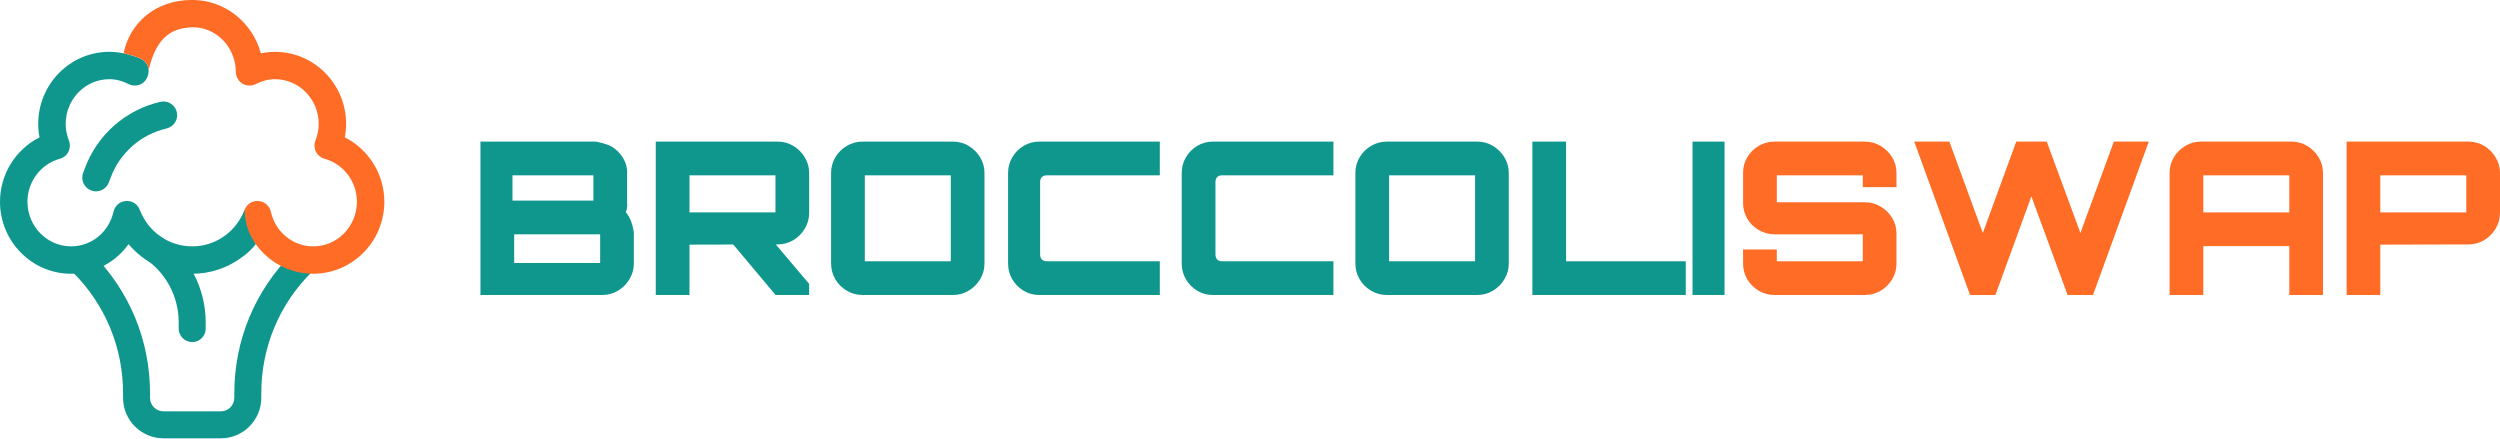
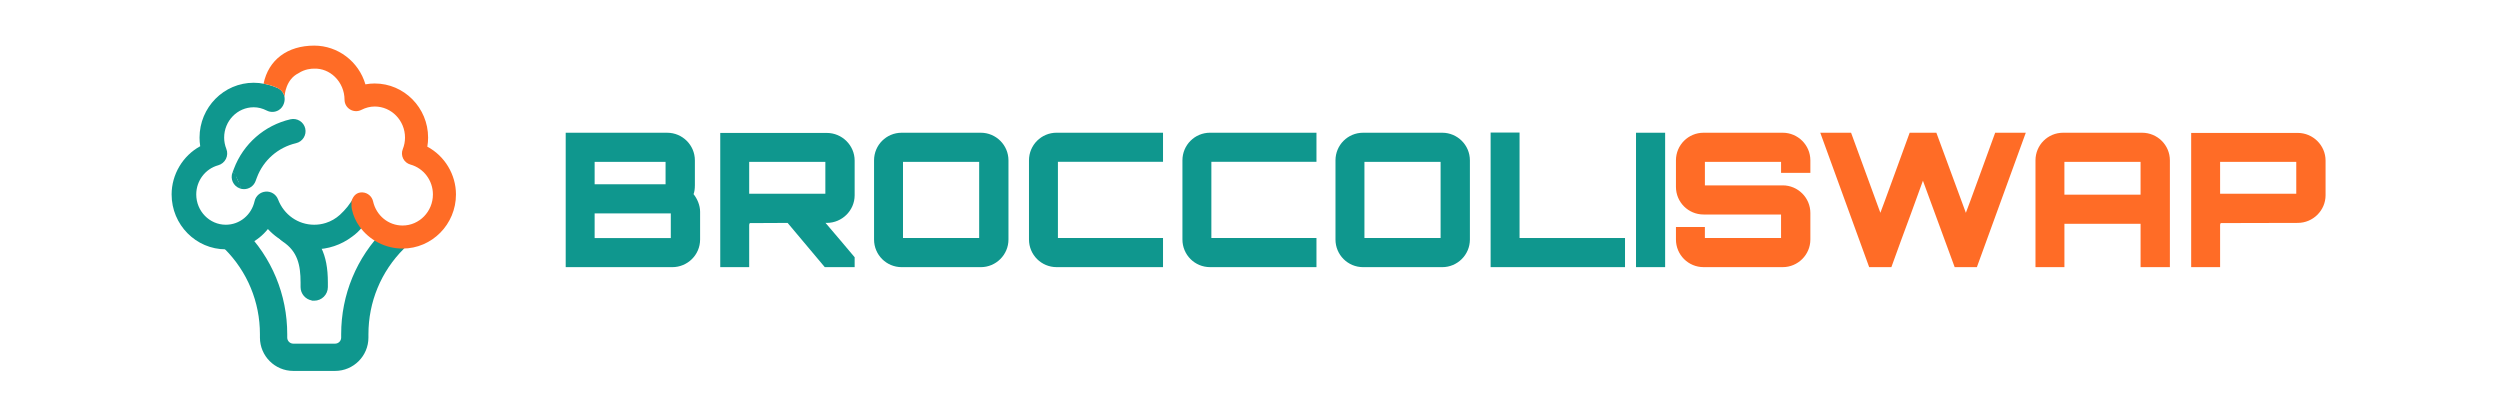
- <svg xmlns="http://www.w3.org/2000/svg" id="a" viewBox="0 0 1434.74 251.54">
+ <svg xmlns="http://www.w3.org/2000/svg" id="a" width="1500" height="250" viewBox="0 0 1500 250">
  <defs>
    <clipPath id="b">
-       <rect x="38.7" y="140.28" width="143.18" height="111.26" style="fill:none; stroke-width:0px;" />
+       <rect x="130.55" y="133.63" width="117.13" height="91.06" style="fill:none; stroke-width:0px;" />
    </clipPath>
    <clipPath id="c">
-       <rect x="69.66" width="150.92" height="157.7" style="fill:none; stroke-width:0px;" />
+       <polygon points="154.9 25.31 275.74 26.18 275.74 151.56 154.9 151.56 154.9 25.31" style="fill:none; stroke-width:0px;" />
    </clipPath>
  </defs>
  <g style="clip-path:url(#b);">
-     <path d="m126.73,251.54h-32.89c-12.81,0-23.22-10.42-23.22-23.22v-2.65c0-26.17-10.18-50.78-28.69-69.28-3.02-3.02-3.02-7.92,0-10.95,3.02-3.02,7.92-3.02,10.94,0,21.43,21.43,33.23,49.92,33.23,80.23v2.65c0,4.27,3.48,7.74,7.74,7.74h32.89c4.27,0,7.74-3.48,7.74-7.74v-2.65c0-30.3,11.8-58.8,33.23-80.23,3.02-3.02,7.92-3.02,10.94,0,3.02,3.02,3.02,7.92,0,10.95-18.5,18.5-28.69,43.11-28.69,69.28v2.65c0,12.81-10.42,23.22-23.22,23.22Z" style="fill:#0f978e; stroke-width:0px;" />
+     <path d="m241.94,138.42c-1.55-1.55-3.54-1.97-5.51-2.44-2.13-.5-4.15.17-5.7,1.71-16.79,16.79-26.03,39.1-26.03,62.85v2.02c0,2-1.63,3.63-3.63,3.63h-25.1c-2,0-3.63-1.63-3.63-3.63v-2.02c0-23.74-9.24-46.06-26.03-62.85-1.55-1.55-3.6-2.4-5.79-2.4s-4.24.85-5.79,2.4c-3.19,3.2-3.19,8.39,0,11.58,13.69,13.68,21.23,31.89,21.23,51.26v2.02c0,11.03,8.97,20,20,20h25.1c11.03,0,20-8.97,20-20v-2.02c0-19.37,7.54-37.57,21.23-51.27,3.19-3.2,2.82-7.67-.37-10.86Z" style="fill:#0f978e; stroke-width:0px;" />
  </g>
-   <path d="m110.29,196.31c-4.27,0-7.74-3.45-7.74-7.71v-3.64c0-14.83-7.39-28.6-19.76-36.83-3.56-2.36-4.51-7.15-2.14-10.69,2.36-3.54,7.17-4.5,10.73-2.14,16.69,11.09,26.66,29.66,26.66,49.67v3.64c0,4.27-3.47,7.72-7.74,7.72h0Z" style="fill:#0f978e; stroke-width:0px;" />
-   <path d="m52.32,109.32c4.08,1.52,8.62-.53,10.14-4.61l1.09-2.9c5.31-14.14,17.29-24.64,32.04-28.08,4.24-.99,6.86-5.21,5.88-9.43-.98-4.22-5.23-6.84-9.46-5.87-19.89,4.63-36.04,18.79-43.21,37.87l-1.09,2.9c-1.53,4.07.54,8.59,4.62,10.12h0Z" style="fill:#0f978e; stroke-width:0px;" />
-   <path d="m140.39,120.37c-.69,1.78-1.68,3.9-3.12,6.14-1.86,2.89-3.88,5.05-5.54,6.59-2.25,2.03-6.18,5.03-11.83,6.81-3.05.97-6.27,1.47-9.6,1.47-13.38,0-25.19-8.24-30.1-21.01-1.24-3.23-4.4-5.3-7.94-5.02-3.47.25-6.36,2.74-7.11,6.12-2.63,11.73-12.63,19.91-24.35,19.91-13.81,0-25.04-11.5-25.04-25.63,0-11.49,7.63-21.63,18.57-24.63,2.16-.59,3.95-2.07,4.95-4.06,1-2,1.1-4.32.28-6.39-1.23-3.13-1.86-6.35-1.86-9.58,0-14.14,11.23-25.64,25.04-25.64,3.71,0,7.42.93,11.05,2.78,2.44,1.25,5.35,1.14,7.69-.29,3.47-2.13,3.75-6.16,3.77-6.68.04-.69.12-2.55-1.05-4.5-1.04-1.75-2.52-2.62-3.16-2.94-1.89-.85-4.07-1.67-6.53-2.35-1.26-.35-2.47-.63-3.62-.86-2.69-.58-5.41-.87-8.15-.87-22.5,0-40.8,18.56-40.8,41.35,0,2.61.25,5.19.74,7.74C9.02,85.71,0,99.94,0,115.76c0,22.8,18.3,41.35,40.8,41.35,13.45,0,25.52-6.53,32.98-17,8.94,10.64,22.11,17,36.52,17,10.63,0,20.58-3.48,28.67-9.57,1.27-.89,2.67-2,4.11-3.35,1.51-1.42,2.74-2.81,3.73-4.07" style="fill:#0f978e; stroke-width:0px;" />
+   <path d="m179.14,134.11c-7.2-4.77-10.39-2.31-11.65-.42-1.22,1.82-1.65,4-1.22,6.14.43,2.14,1.67,3.98,3.49,5.19,8.78,5.84,10.58,14,10.58,24.44v2.78c0,4,2.9,7.34,6.71,8.03l.07.15h1.41c4.52,0,8.19-3.67,8.19-8.17v-2.78c0-17.04-4.93-26.95-17.58-35.36Z" style="fill:#0f978e; stroke-width:0px;" />
+   <path d="m144.28,111.74c3.11,1.16,6.58-.4,7.74-3.52l.83-2.21c4.05-10.79,13.2-18.81,24.45-21.43,3.24-.76,5.24-3.98,4.49-7.2s-3.99-5.22-7.22-4.48c-15.18,3.53-27.51,14.34-32.98,28.9l-.83,2.21" style="fill:#0f978e; stroke:#0f978e; stroke-miterlimit:10; stroke-width:.91px;" />
+   <path d="m146.39,113.49c-.86,0-1.73-.15-2.58-.47l.96-2.57c2.4.89,5.09-.32,5.98-2.71l.83-2.22c4.21-11.22,13.72-19.55,25.42-22.28,2.49-.58,4.04-3.07,3.47-5.55-.58-2.48-3.08-4.03-5.58-3.46-14.73,3.43-26.69,13.92-32,28.05l-.83,2.21-2.56-.96.83-2.21c5.63-14.99,18.33-26.12,33.95-29.75,3.98-.91,7.95,1.56,8.86,5.5.92,3.95-1.55,7.92-5.51,8.84-10.81,2.52-19.59,10.22-23.48,20.58l-.83,2.21c-1.1,2.96-3.92,4.79-6.92,4.79Z" style="fill:#0f978e; stroke-width:0px;" />
+   <path d="m140.76,104.01c-1.17,3.11.41,6.56,3.53,7.72" style="fill:#0f978e; stroke:#0f978e; stroke-miterlimit:10; stroke-width:2.74px;" />
+   <path d="m208.48,124.06c-1.28,1.62-2.97,3.39-4.51,4.81-2.51,2.27-5.38,3.92-8.53,4.91-2.21.7-4.53,1.06-6.91,1.06-9.64,0-18.15-5.95-21.69-15.16-1.18-3.07-4.18-4.97-7.44-4.71-3.23.23-5.97,2.59-6.66,5.74-1.86,8.32-8.96,14.13-17.25,14.13-9.78,0-17.74-8.16-17.74-18.19,0-8.17,5.41-15.35,13.16-17.48,2.01-.55,3.7-1.94,4.64-3.81.93-1.87,1.03-4.05.26-5.99-.88-2.24-1.32-4.53-1.32-6.81,0-10.04,7.96-18.2,17.74-18.2,2.62,0,5.24.66,7.81,1.97,2.3,1.18,5,1.08,7.21-.27,3.28-2.01,3.51-5.79,3.53-6.18.09-1.55-.24-2.97-.99-4.21-.94-1.59-2.27-2.42-3.03-2.79-1.65-.74-3.4-1.37-5.18-1.86-.93-.26-1.87-.48-2.84-.68-2.14-.46-4.33-.69-6.51-.69-17.93,0-32.51,14.77-32.51,32.93,0,1.72.14,3.45.41,5.16-10.46,5.69-17.16,16.94-17.16,28.93,0,18.16,14.58,32.93,32.51,32.93,9.84,0,19.16-4.52,25.25-12.18,7.14,7.76,17.17,12.18,27.79,12.18,8.27,0,16.12-2.62,22.67-7.55,1.13-.79,2.23-1.69,3.29-2.68,1.08-1.02,2.09-2.12,2.99-3.26l-1.08-.85-4.26-13.09c.22-.49.44-.98.63-1.49l-.58-.45-.38-.74" style="fill:#0f978e; stroke-width:0px;" />
  <g style="clip-path:url(#c);">
-     <path d="m79,32.96c-2.86-1.1-5.62-1.87-8.11-2.34C74.43,13.51,88.79-.03,110.29-.03c18.82,0,34.73,13.02,39.4,30.65,2.69-.58,5.41-.87,8.15-.87,22.5,0,40.79,18.55,40.79,41.35,0,2.6-.25,5.18-.74,7.74,13.66,6.87,22.68,21.1,22.68,36.92,0,22.79-18.3,41.34-40.8,41.34-13.45,0-25.52-6.53-32.98-17-1.9-2.68-4.4-6.97-5.64-12.7-.57-2.63-.76-5-.77-7.02,1.17-3.06,4.11-5.05,7.36-5.05.2,0,.38,0,.58.03,3.47.25,6.36,2.74,7.11,6.12,2.63,11.73,12.64,19.91,24.36,19.91,13.81,0,25.04-11.5,25.04-25.63,0-11.49-7.64-21.63-18.57-24.64-2.16-.59-3.95-2.07-4.95-4.06-1-2-1.1-4.31-.28-6.39,1.24-3.12,1.86-6.34,1.86-9.57,0-14.14-11.23-25.64-25.03-25.64-3.72,0-7.43.94-11.06,2.79-2.44,1.24-5.35,1.14-7.68-.29-2.34-1.42-3.77-3.95-3.78-6.69-.04-14.11-11.27-25.94-25.03-25.58-13.77.37-21,7.8-25.03,24.53-.04-.7-.21-2.04-1.05-3.45-1.05-1.77-2.53-2.62-3.16-2.94-.66-.3-1.33-.59-2.04-.87l-.03-.02Z" style="fill:#ff6c26; stroke-width:0px;" />
+     <path d="m256.4,87.97c.31-1.8.46-3.61.46-5.41,0-17.9-14.38-32.47-32.04-32.47-1.86,0-3.73.17-5.57.52-4.02-13.73-16.54-23.24-30.72-23.24-16.07,0-27.43,8.51-30.39,22.83.77.15,1.43.29,1.96.42.5.12,1.26.3,2.24.6.71.21,1.28.41,1.68.55.32.11,1.32.47,1.97.76.53.24,3.17,1.44,4.28,4.09.27.63.37,1.18.42,1.5.13-1.22.73-10.41,8.42-14.2,3.76-2.47,7.64-2.76,9.45-2.74,4.58-.14,9,1.64,12.4,4.95,3.65,3.54,5.75,8.52,5.76,13.67,0,2.43,1.25,4.63,3.32,5.88,2.03,1.24,4.61,1.35,6.75.26,2.64-1.35,5.34-2.03,8.03-2.03,10.03,0,18.19,8.37,18.19,18.66,0,2.36-.46,4.71-1.36,6.97-.72,1.82-.63,3.87.25,5.62.88,1.75,2.47,3.05,4.35,3.57,7.95,2.19,13.5,9.56,13.5,17.93,0,10.28-8.16,18.65-18.2,18.65-8.51,0-15.79-5.96-17.7-14.48-.65-2.95-3.23-5.17-6.18-5.37-.2-.03-.38-.03-.58-.03-2.9,0-5.08,1.81-6.13,5.11l-.04.14v.14c0,.38,0,.74-.02,1.09-.04,1.1-.07,2.23.27,3.84.78,3.58,2.27,6.95,4.45,10.03,5.96,8.36,15.65,13.36,25.91,13.36,17.67,0,32.05-14.56,32.05-32.46,0-11.94-6.73-23.12-17.2-28.68Z" style="fill:#ff6c26; stroke-width:0px;" />
  </g>
-   <path d="m275.73,169.3v-88.04h66.27s6.23,1.21,8.95,2.83c2.73,1.63,4.92,3.8,6.59,6.53,1.66,2.72,2.5,5.74,2.36,9.07v16.45c.14,1.06.08,2.07-.04,3-.12.93-.34,1.8-.67,2.62,1.22,1.55,2.24,3.34,3.04,5.36.82,2.03,1.53,6.09,1.53,6.09v17.99c0,3.27-.84,6.28-2.51,9.06-1.67,2.77-3.88,4.96-6.61,6.59-2.72,1.63-5.76,2.45-9.1,2.45h-69.82Zm19.35-18.38h49.34v-16.45h-49.34v16.45Zm-.97-35.8h46.44v-14.51h-46.44v14.51Z" style="fill:#0f978e; stroke-width:0px;" />
-   <path d="m445.12,169.3l-25.17-29.99h24.45l19.97,23.62v6.37h-19.26Zm-68.78,0v-88.04h69.82c3.34,0,6.38.82,9.12,2.45,2.74,1.63,4.93,3.84,6.59,6.62,1.67,2.77,2.51,5.79,2.51,9.05v22.78c0,3.27-.84,6.29-2.51,9.07-1.66,2.77-3.86,4.97-6.59,6.6-2.74,1.63-5.78,2.45-9.12,2.45l-50.47.12v28.9h-19.35Zm19.35-47.41h49.34v-21.28h-49.34v21.28Z" style="fill:#0f978e; stroke-width:0px;" />
-   <path d="m495.04,169.3c-3.25,0-6.26-.81-9.04-2.45-2.78-1.63-4.99-3.83-6.61-6.59-1.62-2.78-2.43-5.79-2.43-9.06v-51.84c0-3.34.81-6.37,2.43-9.1,1.63-2.73,3.83-4.92,6.61-6.55,2.78-1.63,5.79-2.45,9.04-2.45h51.86c3.26,0,6.25.82,8.98,2.45,2.74,1.63,4.94,3.82,6.61,6.55,1.67,2.72,2.51,5.76,2.51,9.1v51.84c0,3.27-.84,6.28-2.51,9.06-1.67,2.77-3.88,4.96-6.61,6.59-2.73,1.63-5.72,2.45-8.98,2.45h-51.86Zm1.27-19.35h49.34v-49.34h-49.34v49.34Z" style="fill:#0f978e; stroke-width:0px;" />
-   <path d="m596.49,169.3c-3.32,0-6.33-.81-9.05-2.45-2.7-1.63-4.86-3.81-6.48-6.53-1.62-2.73-2.43-5.77-2.43-9.12v-51.84c0-3.34.81-6.37,2.43-9.1,1.61-2.73,3.78-4.92,6.48-6.55,2.71-1.63,5.73-2.45,9.05-2.45h69.12v19.35h-64.67c-1.29,0-2.29.33-2.99.98-.69.64-1.03,1.65-1.03,3.02v41.34c0,1.29.34,2.29,1.03,2.98.7.68,1.7,1.02,2.99,1.02h64.67v19.35h-69.12Z" style="fill:#0f978e; stroke-width:0px;" />
-   <path d="m696.14,169.3c-3.32,0-6.33-.81-9.05-2.45-2.7-1.63-4.86-3.81-6.48-6.53-1.62-2.73-2.43-5.77-2.43-9.12v-51.84c0-3.34.81-6.37,2.43-9.1,1.61-2.73,3.78-4.92,6.48-6.55,2.71-1.63,5.73-2.45,9.05-2.45h69.12v19.35h-63.76c-1.27,0-2.26.33-2.94.98-.68.64-1.01,1.65-1.01,3.02v41.34c0,1.29.34,2.29,1.01,2.98.69.68,1.67,1.02,2.94,1.02h63.76v19.35h-69.12Z" style="fill:#0f978e; stroke-width:0px;" />
-   <path d="m795.92,169.3c-3.25,0-6.26-.81-9.04-2.45-2.78-1.63-4.99-3.83-6.61-6.59-1.62-2.78-2.43-5.79-2.43-9.06v-51.84c0-3.34.81-6.37,2.43-9.1,1.63-2.73,3.83-4.92,6.61-6.55,2.78-1.63,5.79-2.45,9.04-2.45h51.86c3.26,0,6.25.82,8.98,2.45,2.74,1.63,4.94,3.82,6.61,6.55,1.67,2.72,2.51,5.76,2.51,9.1v51.84c0,3.27-.84,6.28-2.51,9.06-1.67,2.77-3.88,4.96-6.61,6.59-2.73,1.63-5.72,2.45-8.98,2.45h-51.86Zm1.27-19.35h49.34v-49.34h-49.34v49.34Z" style="fill:#0f978e; stroke-width:0px;" />
-   <path d="m879.42,169.3v-88.04h19.35v68.69h68.69v19.35h-88.04Z" style="fill:#0f978e; stroke-width:0px;" />
-   <path d="m971.33,169.3v-88.04h18.38v88.04h-18.38Z" style="fill:#0f978e; stroke-width:0px;" />
-   <path d="m1018.43,169.3c-3.25,0-6.26-.81-9.04-2.43-2.78-1.62-4.99-3.8-6.61-6.55-1.62-2.76-2.43-5.75-2.43-9v-8.14h19.35v6.77h49.34v-15.48h-50.65c-3.24,0-6.25-.81-9.02-2.43-2.77-1.62-4.97-3.78-6.6-6.49-1.61-2.72-2.42-5.73-2.42-9.06v-17.25c0-3.32.81-6.33,2.42-9.04,1.62-2.72,3.82-4.89,6.6-6.51,2.77-1.62,5.78-2.43,9.02-2.43h51.75c3.29,0,6.31.81,9.05,2.43,2.76,1.62,4.98,3.79,6.67,6.51,1.68,2.71,2.53,5.72,2.53,9.04v8.14h-19.35v-6.77h-49.34v15.48h50.59c3.26,0,6.25.81,8.98,2.43,2.74,1.62,4.94,3.79,6.61,6.51,1.67,2.71,2.51,5.72,2.51,9.04v17.25c0,3.24-.84,6.24-2.51,9-1.67,2.75-3.88,4.93-6.61,6.55-2.73,1.62-5.72,2.43-8.98,2.43h-51.86Z" style="fill:#ff6c26; stroke-width:0px;" />
-   <path d="m1130.6,169.3l-32.03-88.04h20.16l19.21,52.45,19.19-52.45h17.49l19.31,52.45,19.21-52.45h20.04l-32.03,88.04h-14.56l-20.79-56.62-20.64,56.62h-14.56Z" style="fill:#ff6c26; stroke-width:0px;" />
-   <path d="m1245.12,169.3v-69.94c0-3.34.81-6.37,2.45-9.1,1.63-2.73,3.83-4.92,6.59-6.55,2.78-1.63,5.79-2.45,9.06-2.45h51.72c3.33,0,6.36.82,9.1,2.45,2.73,1.63,4.94,3.82,6.61,6.55,1.67,2.72,2.51,5.76,2.51,9.1v69.94h-19.35v-28.06h-49.34v28.06h-19.35Zm19.35-47.41h49.34v-21.28h-49.34v21.28Z" style="fill:#ff6c26; stroke-width:0px;" />
-   <path d="m1346.7,169.3v-88.04h69.82c3.34,0,6.38.82,9.12,2.45,2.74,1.63,4.93,3.84,6.59,6.62,1.67,2.77,2.51,5.79,2.51,9.05v22.78c0,3.27-.84,6.29-2.51,9.07-1.66,2.77-3.86,4.97-6.59,6.6-2.74,1.63-5.78,2.45-9.12,2.45l-50.47.12v28.9h-19.35Zm19.35-47.41h49.34v-21.28h-49.34v21.28Z" style="fill:#ff6c26; stroke-width:0px;" />
+   <path d="m416.92,111.34c0,1.9-.22,3.7-.78,5.15,2.24,2.8,3.92,6.72,3.92,10.53v16.69c0,9.18-7.5,16.58-16.69,16.58h-63.95v-80.64h60.93c9.07,0,16.58,7.39,16.58,16.58v15.12Zm-60.14-.78h42.56v-13.44h-42.56v13.44Zm0,32.26h45.7v-14.78h-45.7v14.78Z" style="fill:#0f978e; stroke-width:0px;" />
+   <path d="m512.79,117.16c0,9.07-7.5,16.58-16.69,16.58h-.78c5.71,6.72,11.87,13.89,17.47,20.61v5.94h-17.92l-22.29-26.54-23.07.11c.22,0,.34.22.34.67,0,0-.22,0-.34-.11v25.87h-17.36v-80.53h63.95c9.18,0,16.69,7.5,16.69,16.58v20.83Zm-63.28-.9h45.7v-19.15h-45.7v19.15Z" style="fill:#0f978e; stroke-width:0px;" />
+   <path d="m588.5,79.64c9.07,0,16.58,7.39,16.58,16.58v47.49c0,9.18-7.5,16.58-16.58,16.58h-47.49c-9.18,0-16.58-7.39-16.58-16.58v-47.49c0-9.18,7.39-16.58,16.58-16.58h47.49Zm-46.7,63.17h45.7v-45.7h-45.7v45.7Z" style="fill:#0f978e; stroke-width:0px;" />
+   <path d="m634.75,97.11v45.7h63.06v17.47h-63.84c-9.18,0-16.58-7.39-16.58-16.58v-47.49c0-9.18,7.39-16.58,16.58-16.58h63.84v17.47h-63.06Z" style="fill:#0f978e; stroke-width:0px;" />
+   <path d="m726.82,97.11v45.7h63.06v17.47h-63.84c-9.18,0-16.58-7.39-16.58-16.58v-47.49c0-9.18,7.39-16.58,16.58-16.58h63.84v17.47h-63.06Z" style="fill:#0f978e; stroke-width:0px;" />
+   <path d="m865.36,79.64c9.07,0,16.58,7.39,16.58,16.58v47.49c0,9.18-7.5,16.58-16.58,16.58h-47.49c-9.18,0-16.58-7.39-16.58-16.58v-47.49c0-9.18,7.39-16.58,16.58-16.58h47.49Zm-46.7,63.17h45.7v-45.7h-45.7v45.7Z" style="fill:#0f978e; stroke-width:0px;" />
+   <path d="m894.37,79.53h17.36v63.28h63.28v17.47h-80.64v-80.75Z" style="fill:#0f978e; stroke-width:0px;" />
+   <path d="m981.61,79.64h17.47v80.64h-17.47v-80.64Z" style="fill:#0f978e; stroke-width:0px;" />
+   <path d="m1086.22,103.72h-17.58v-6.61h-45.7v14.11h46.7c9.07,0,16.58,7.39,16.58,16.58v15.9c0,9.18-7.5,16.58-16.58,16.58h-47.49c-9.18,0-16.58-7.39-16.58-16.58v-7.5h17.36v6.61h45.7v-14.11h-46.48c-9.18,0-16.58-7.39-16.58-16.58v-15.9c0-9.18,7.39-16.58,16.58-16.58h47.49c9.07,0,16.58,7.39,16.58,16.58v7.5Z" style="fill:#ff6c26; stroke-width:0px;" />
+   <path d="m1215.47,79.64l-29.34,80.64h-13.33l-19.04-51.86-7.17,19.71c-3.81,10.42-8.18,21.95-11.76,32.14h-13.33l-29.34-80.64h18.48l17.58,48.05,2.8-7.5c4.82-12.99,9.97-27.44,14.78-40.54h16.02l17.7,48.05,2.8-7.5c4.82-12.99,9.97-27.44,14.78-40.54h18.37Z" style="fill:#ff6c26; stroke-width:0px;" />
+   <path d="m1285.24,79.64c9.18,0,16.69,7.39,16.69,16.58v64.06h-17.58v-25.98h-45.7v25.98h-17.36v-64.06c0-9.18,7.39-16.58,16.58-16.58h47.38Zm-.9,37.18v-19.71h-45.7v19.71h45.7Z" style="fill:#ff6c26; stroke-width:0px;" />
+   <path d="m1378.65,79.75c9.18,0,16.69,7.5,16.69,16.58v20.83c0,9.07-7.5,16.58-16.69,16.58l-46.59.11c.22,0,.34.22.34.67,0,0-.22,0-.34-.11v25.87h-17.36v-80.53h63.95Zm-46.59,36.51h45.7v-19.15h-45.7v19.15Z" style="fill:#ff6c26; stroke-width:0px;" />
</svg>
